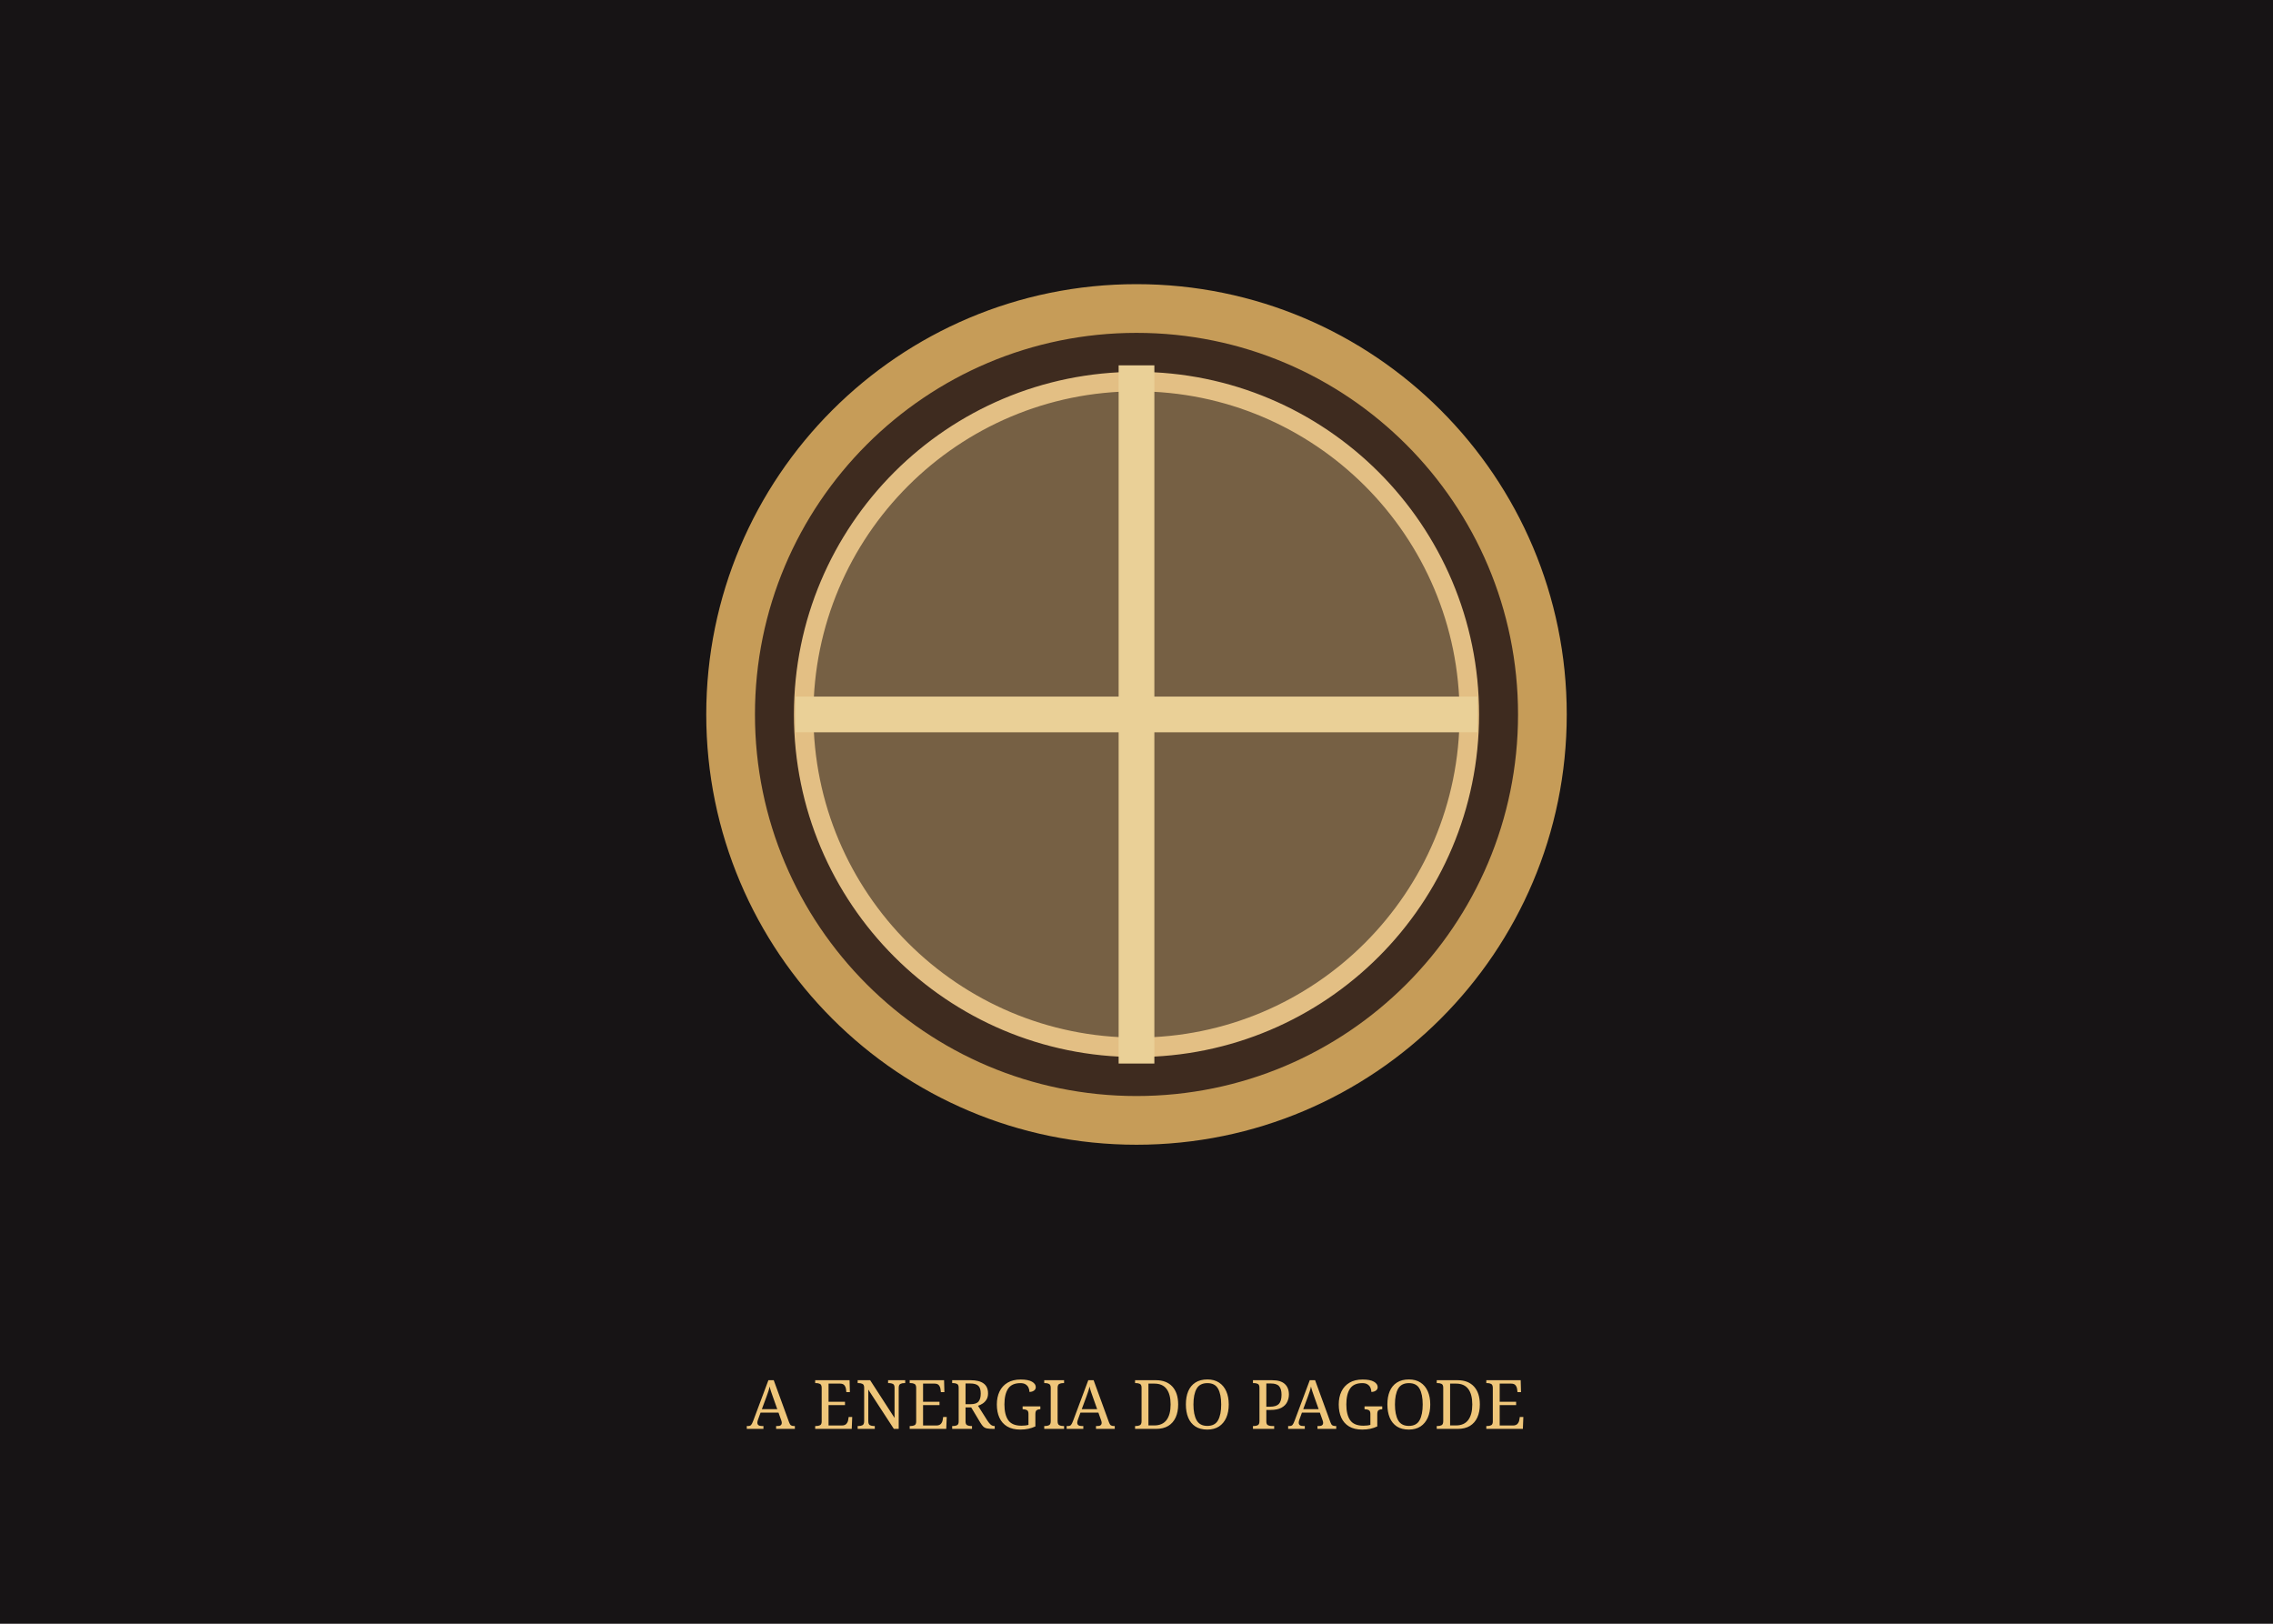
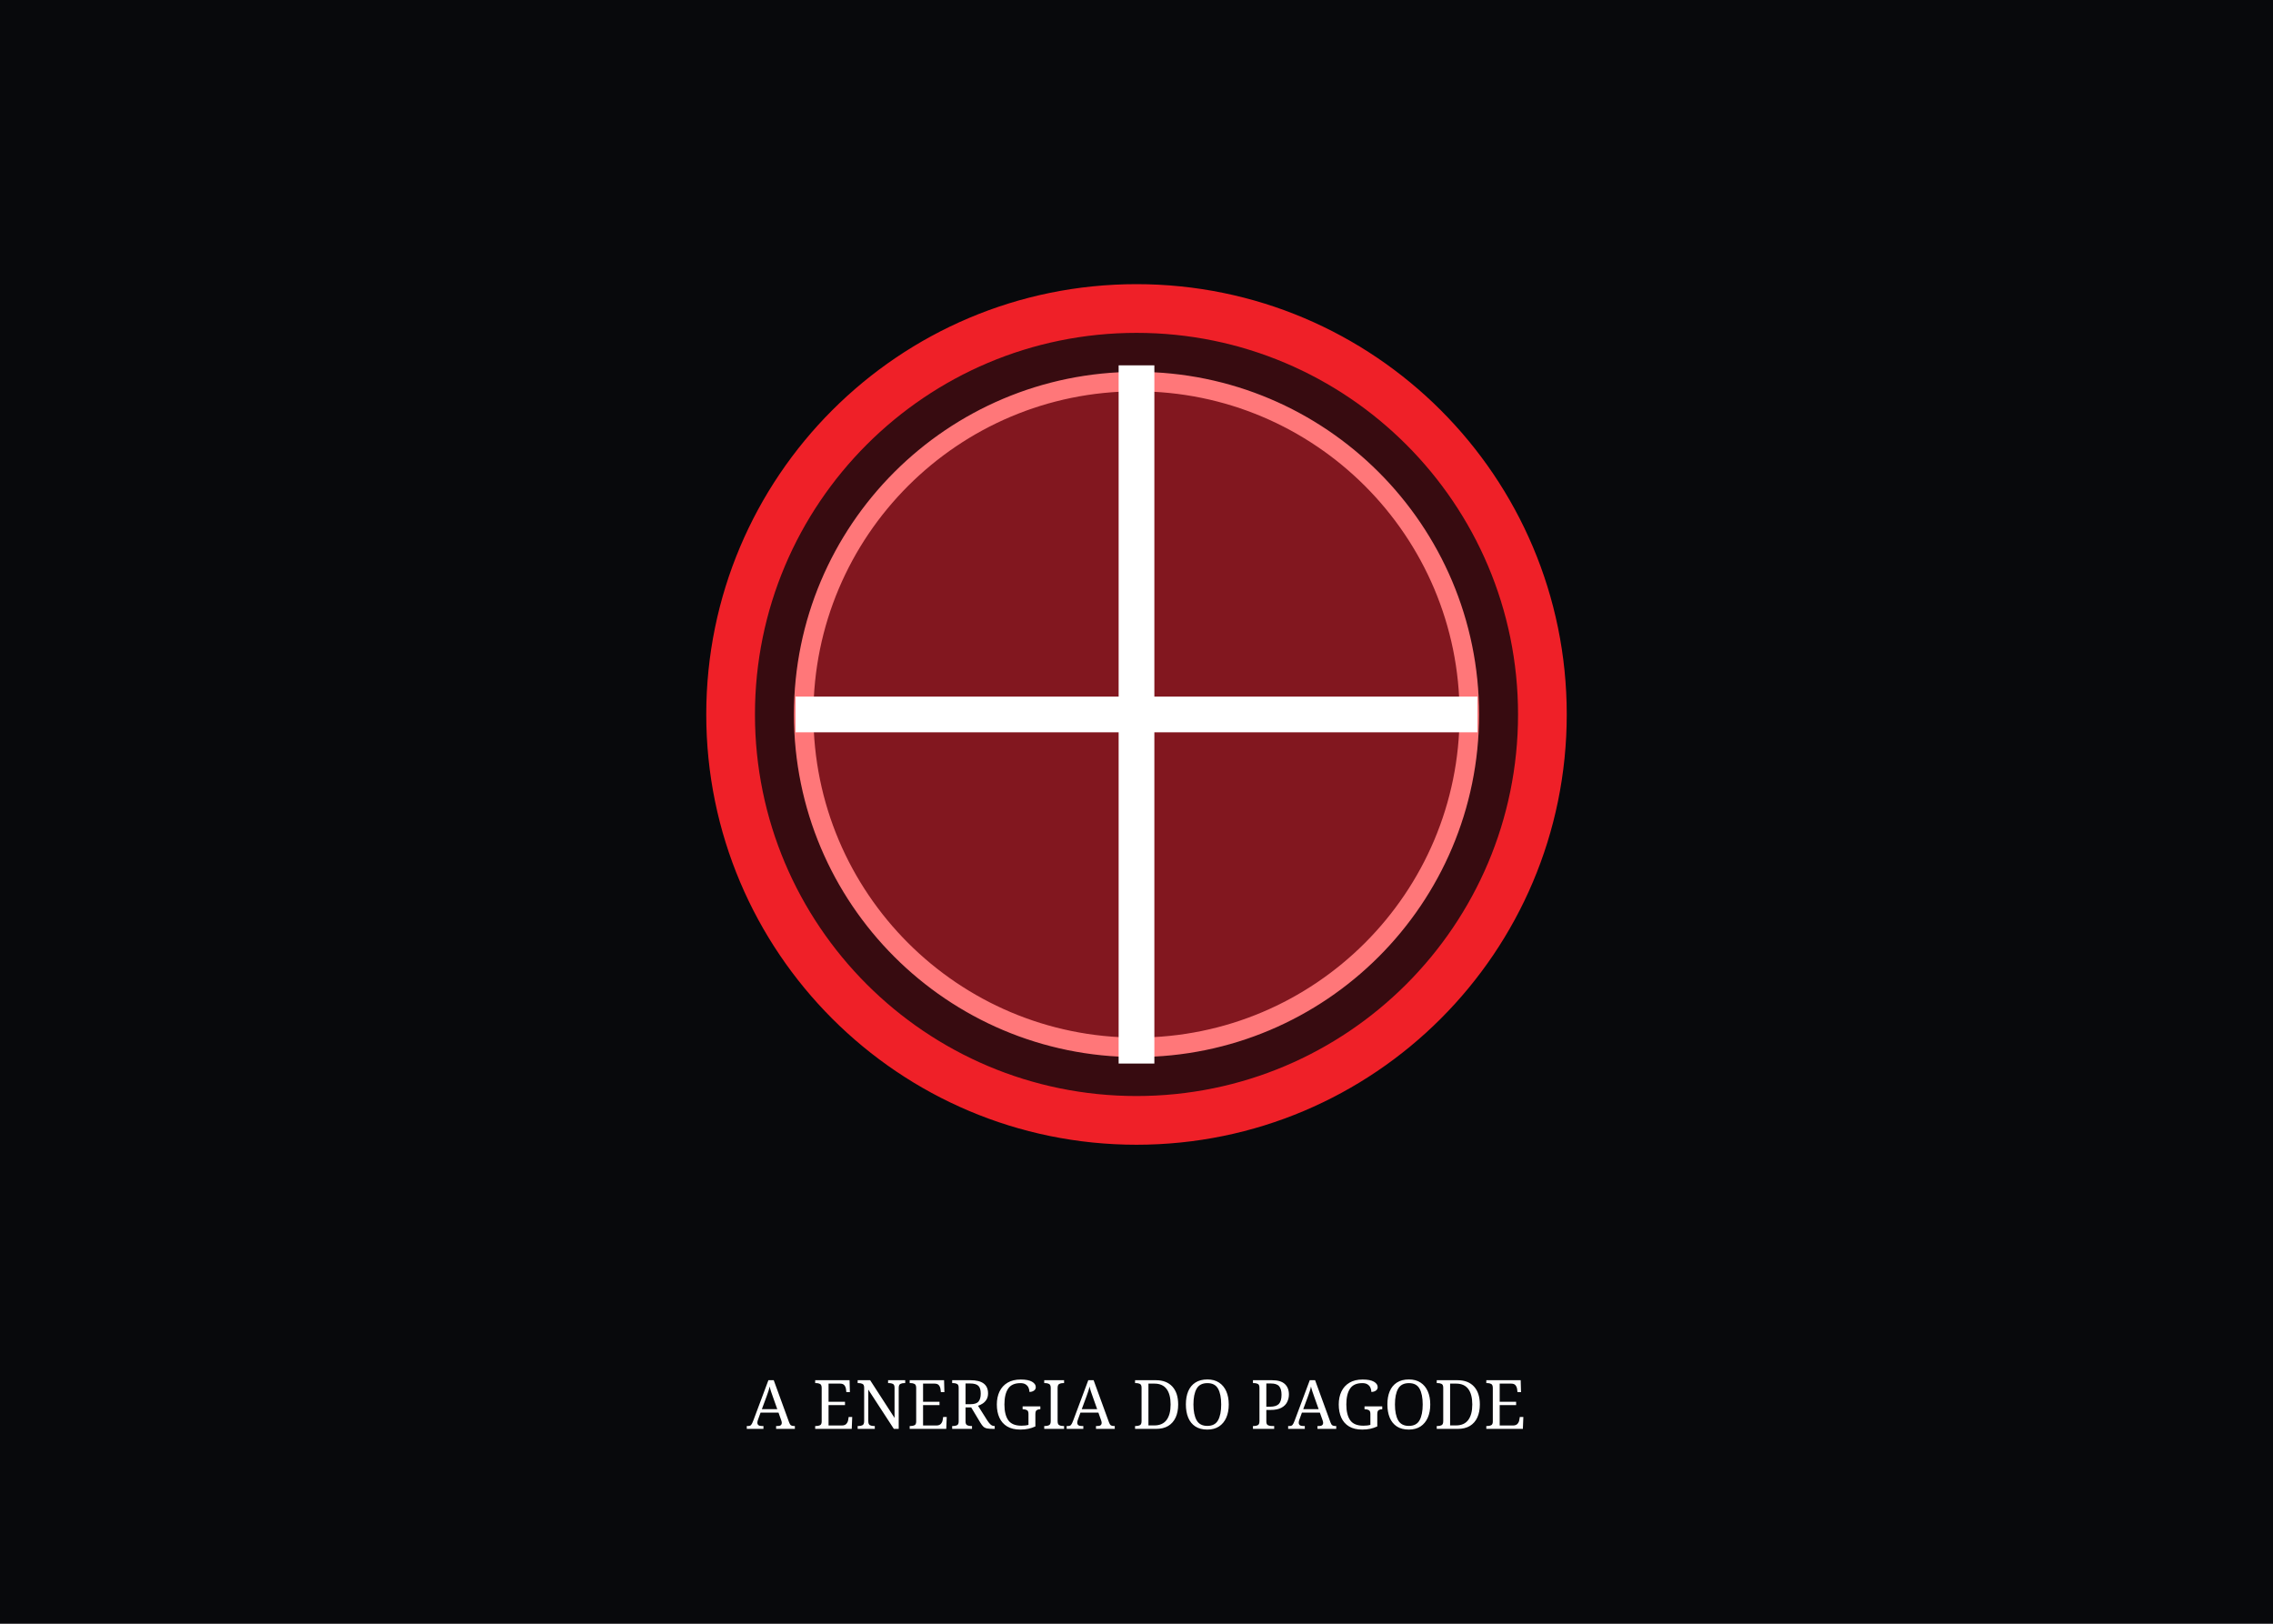
<svg xmlns="http://www.w3.org/2000/svg" viewBox="0 0 1400 1000">
-   <rect width="1400" height="1000" fill="#171415" />
-   <circle cx="700" cy="440" r="250" fill="#3e2b1f" stroke="#c69c58" stroke-width="30" />
-   <circle cx="700" cy="440" r="205" fill="#766044" stroke="#e3bf84" stroke-width="12" />
-   <path d="M490 440h420M700 225v430" stroke="#ead097" stroke-width="22" />
-   <text x="700" y="880" fill="#efc67a" font-size="42" text-anchor="middle" font-family="Georgia">A ENERGIA DO PAGODE</text>
+   <rect width="1400" height="1000" fill="#08090c" />
+   <circle cx="700" cy="440" r="250" fill="#370b10" stroke="#ef2028" stroke-width="30" />
+   <circle cx="700" cy="440" r="205" fill="#82171f" stroke="#ff7779" stroke-width="12" />
+   <path d="M490 440h420M700 225v430" stroke="#fff" stroke-width="22" />
+   <text x="700" y="880" fill="#fff" font-size="42" text-anchor="middle" font-family="Georgia">A ENERGIA DO PAGODE</text>
</svg>
